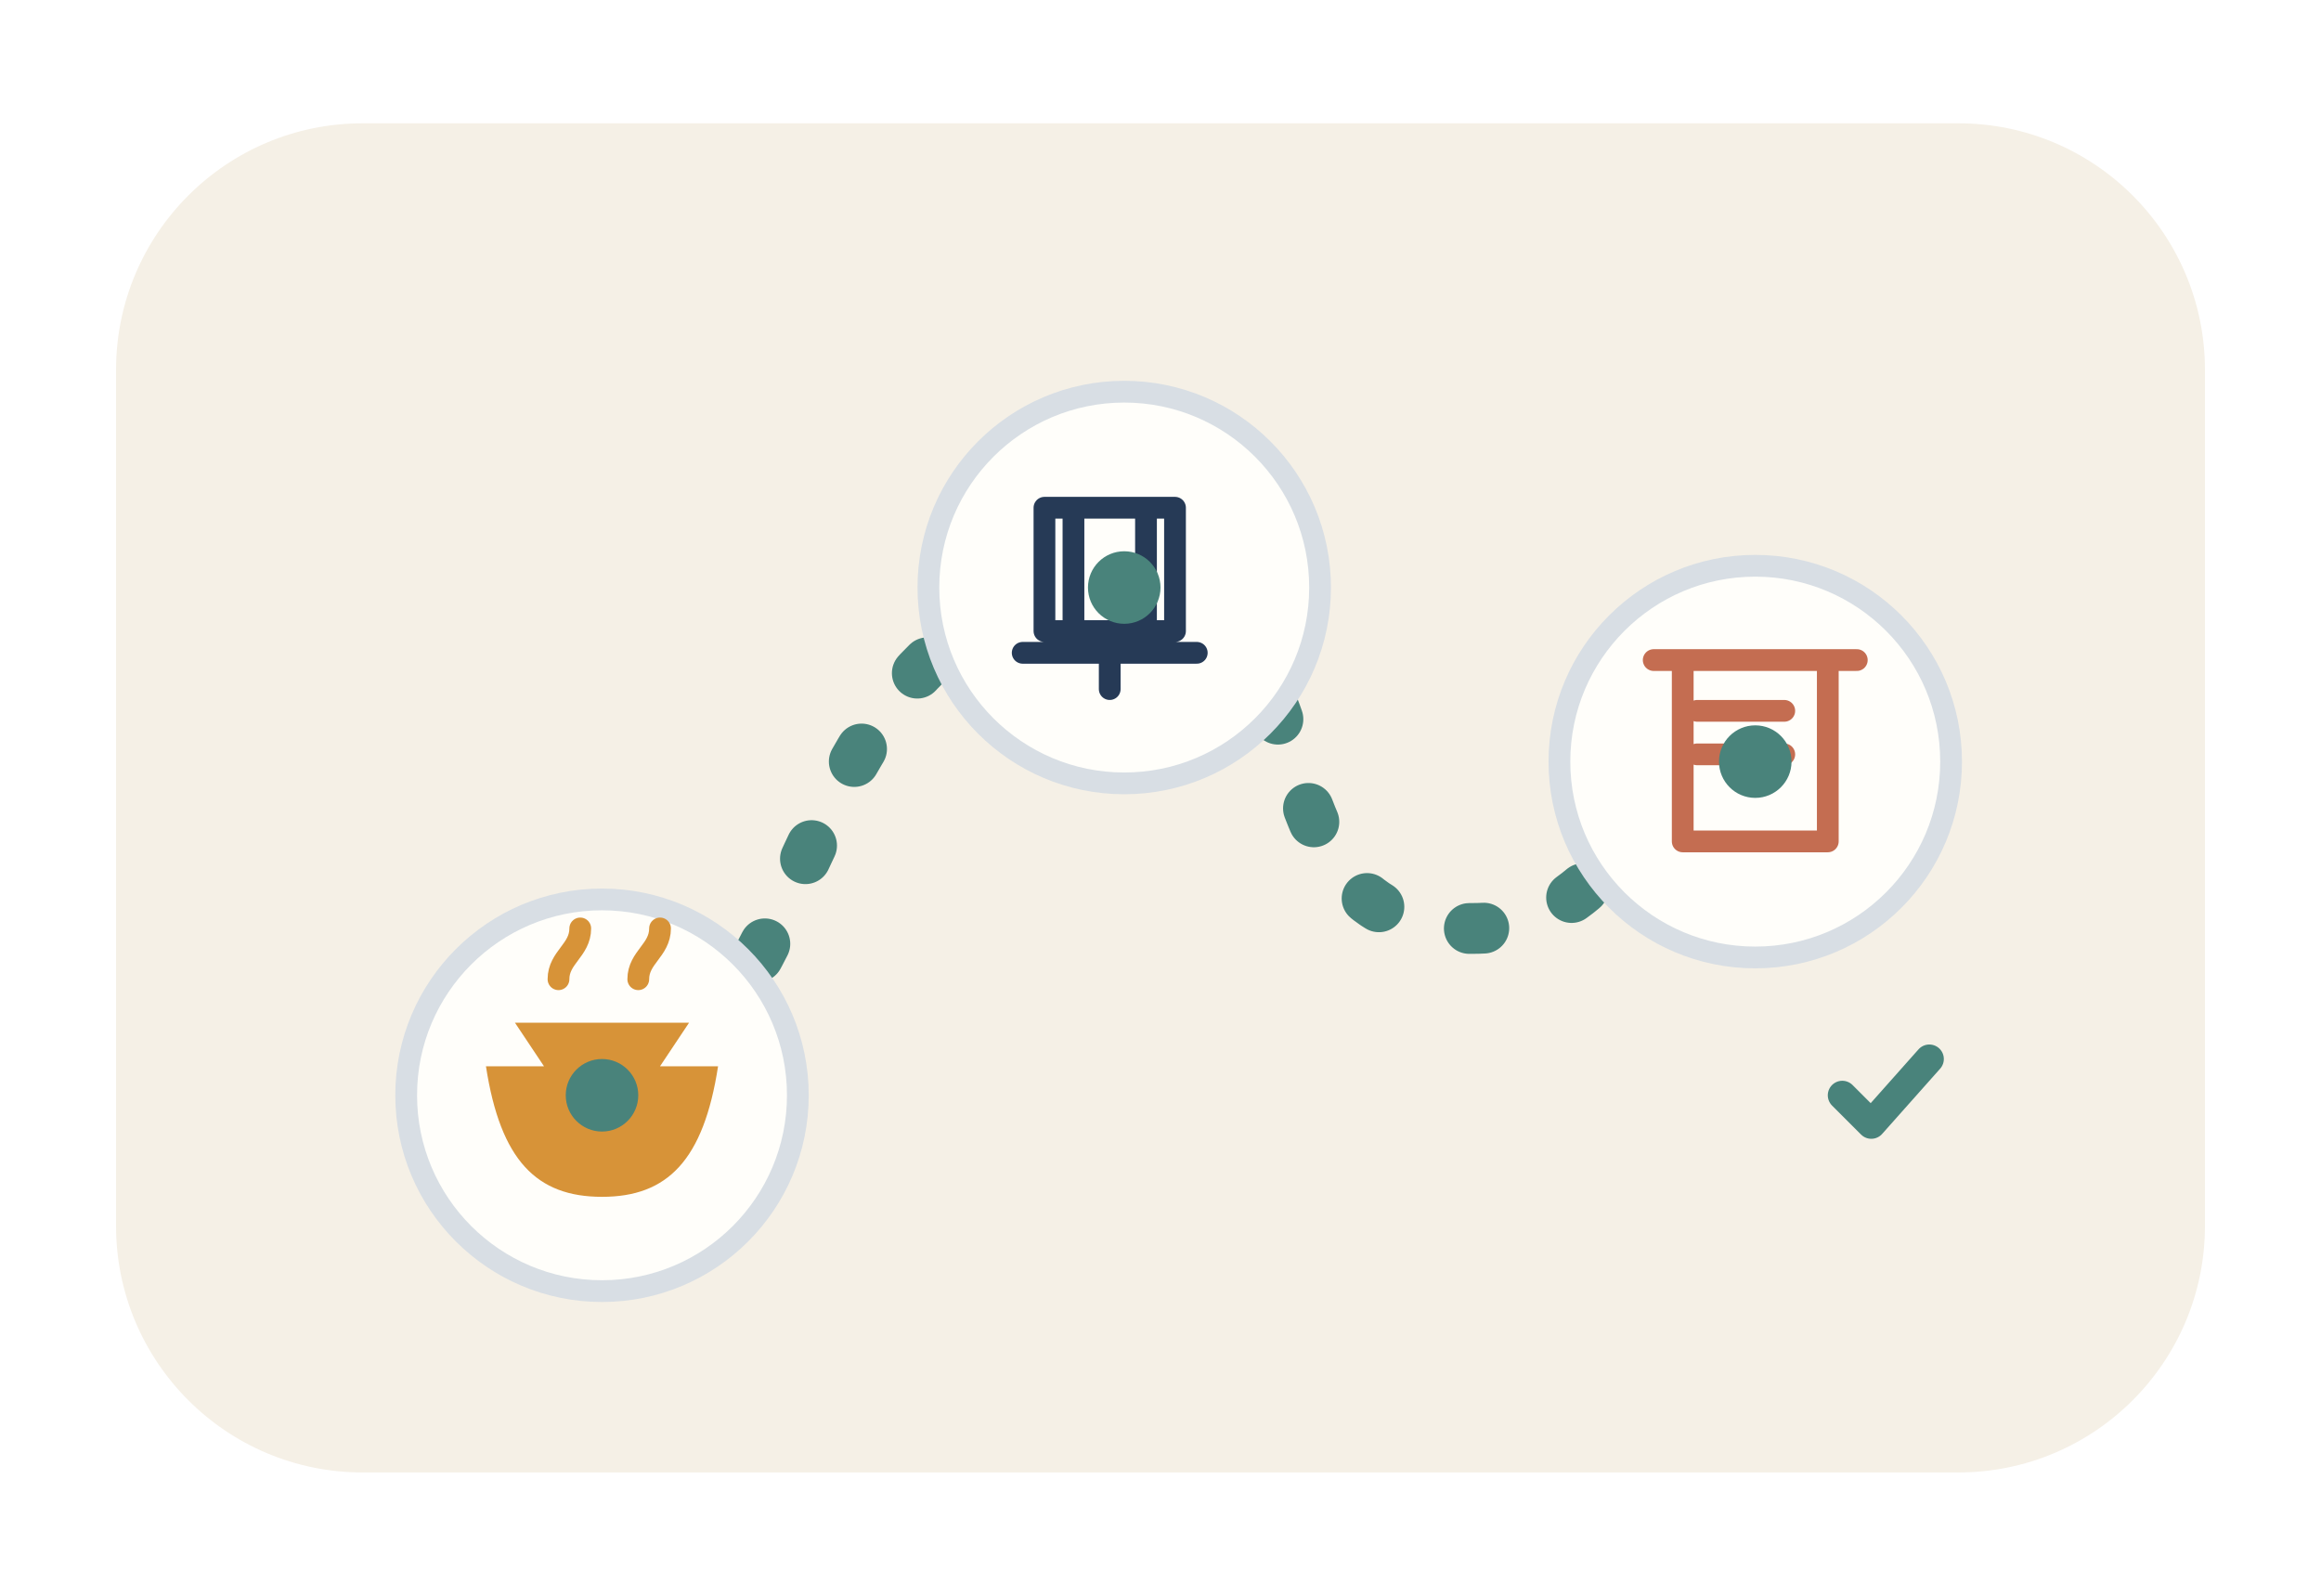
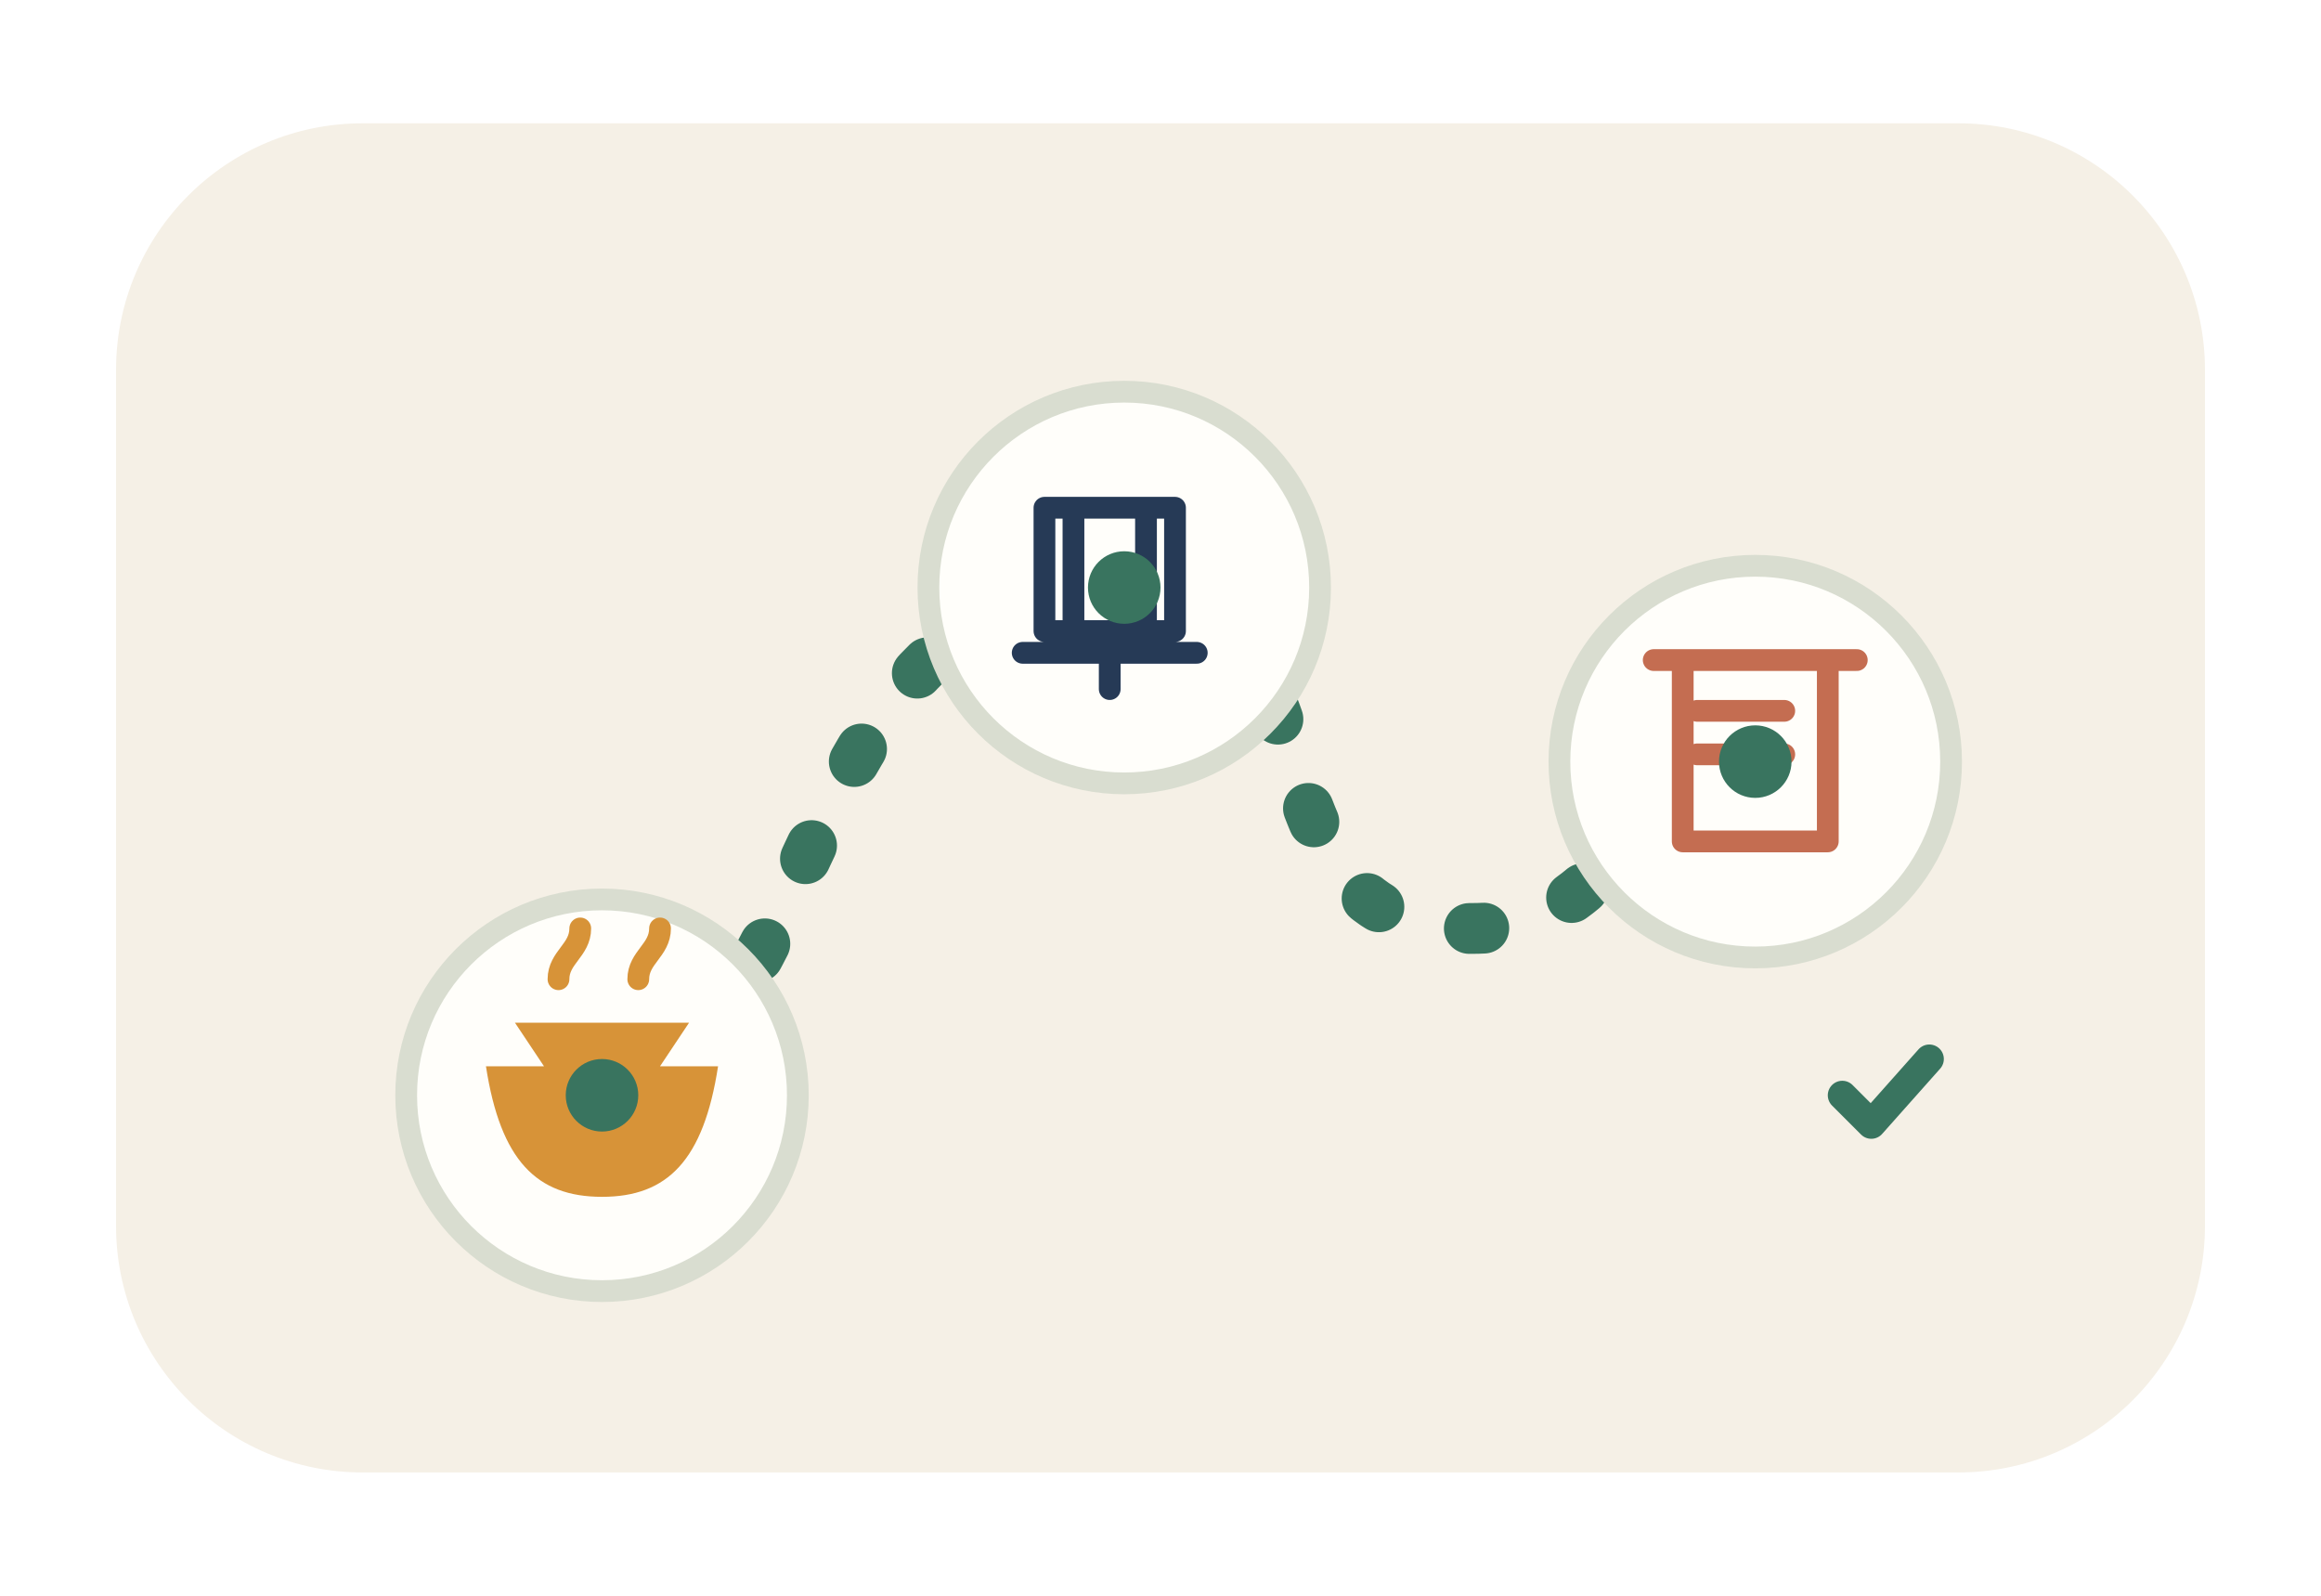
<svg xmlns="http://www.w3.org/2000/svg" viewBox="0 0 320 220" fill="none">
  <rect x="16" y="17" width="288" height="186" rx="34" fill="#F5F0E6" />
-   <path d="M83 151c31-4 25-70 71-70 33 0 15 48 49 47 17 0 20-14 34-23" stroke="#49837B" stroke-width="7" stroke-linecap="round" stroke-dasharray="2 13" />
-   <circle cx="83" cy="151" r="27" fill="#fffefa" stroke="#D8DEE4" stroke-width="3" />
+   <path d="M83 151c31-4 25-70 71-70 33 0 15 48 49 47 17 0 20-14 34-23" stroke="#39745F" stroke-width="7" stroke-linecap="round" stroke-dasharray="2 13" />
+   <circle cx="83" cy="151" r="27" fill="#fffefa" stroke="#D9DDD0" stroke-width="3" />
  <path d="M67 147h32c-2 13-7 18-16 18s-14-5-16-18Zm4-6h24l-4 6H75l-4-6Z" fill="#D79338" />
  <path d="M77 135c0-3 3-4 3-7m8 7c0-3 3-4 3-7" stroke="#D79338" stroke-width="3" stroke-linecap="round" />
-   <circle cx="155" cy="81" r="27" fill="#fffefa" stroke="#D8DEE4" stroke-width="3" />
+   <circle cx="155" cy="81" r="27" fill="#fffefa" stroke="#D9DDD0" stroke-width="3" />
  <path d="M144 70h18v17h-18V70Zm-3 20h24m-17-20v17m10-17v17m-5 3v5" stroke="#263A56" stroke-width="3" stroke-linecap="round" stroke-linejoin="round" />
-   <circle cx="242" cy="105" r="27" fill="#fffefa" stroke="#D8DEE4" stroke-width="3" />
+   <circle cx="242" cy="105" r="27" fill="#fffefa" stroke="#D9DDD0" stroke-width="3" />
  <path d="M232 91h20v25h-20V91Zm-4 0h28m-22 7h12m-12 6h12" stroke="#C46D51" stroke-width="3" stroke-linecap="round" stroke-linejoin="round" />
-   <circle cx="83" cy="151" r="5" fill="#49837B" />
-   <circle cx="155" cy="81" r="5" fill="#49837B" />
-   <circle cx="242" cy="105" r="5" fill="#49837B" />
-   <path d="m254 151 4 4 8-9" stroke="#49837B" stroke-width="4" stroke-linecap="round" stroke-linejoin="round" />
+   <circle cx="83" cy="151" r="5" fill="#39745F" />
+   <circle cx="155" cy="81" r="5" fill="#39745F" />
+   <circle cx="242" cy="105" r="5" fill="#39745F" />
+   <path d="m254 151 4 4 8-9" stroke="#39745F" stroke-width="4" stroke-linecap="round" stroke-linejoin="round" />
</svg>
